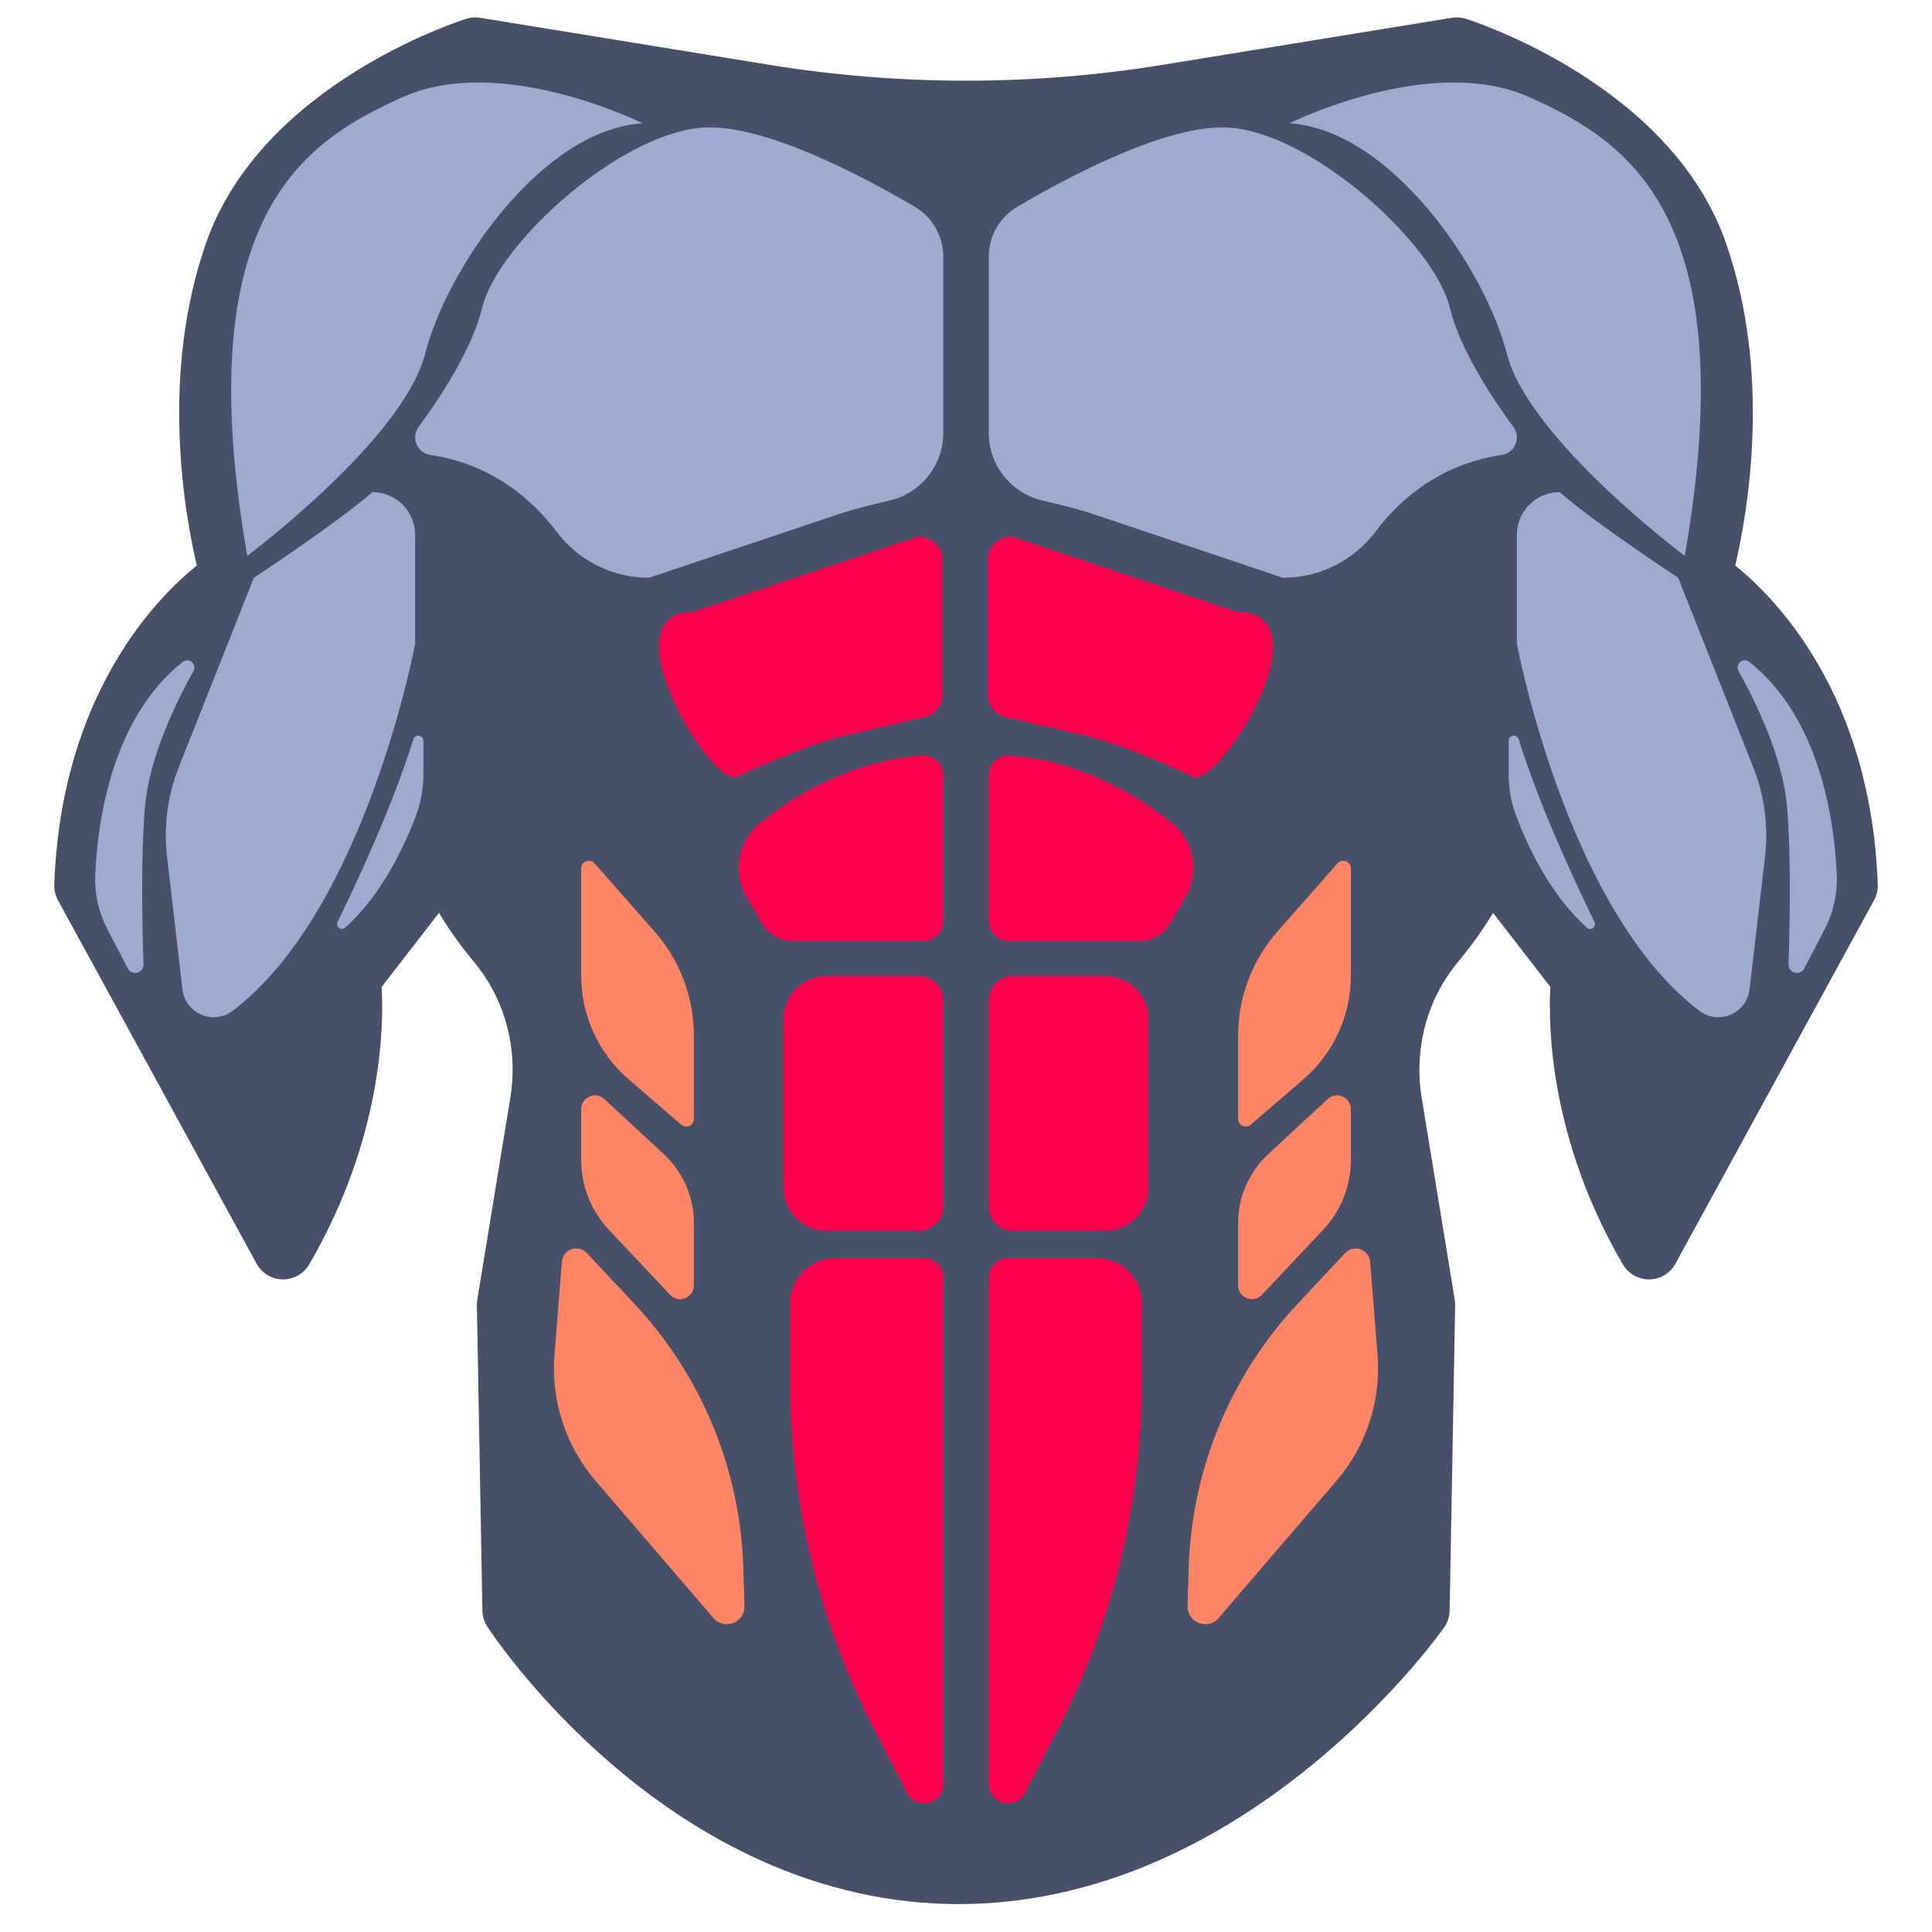
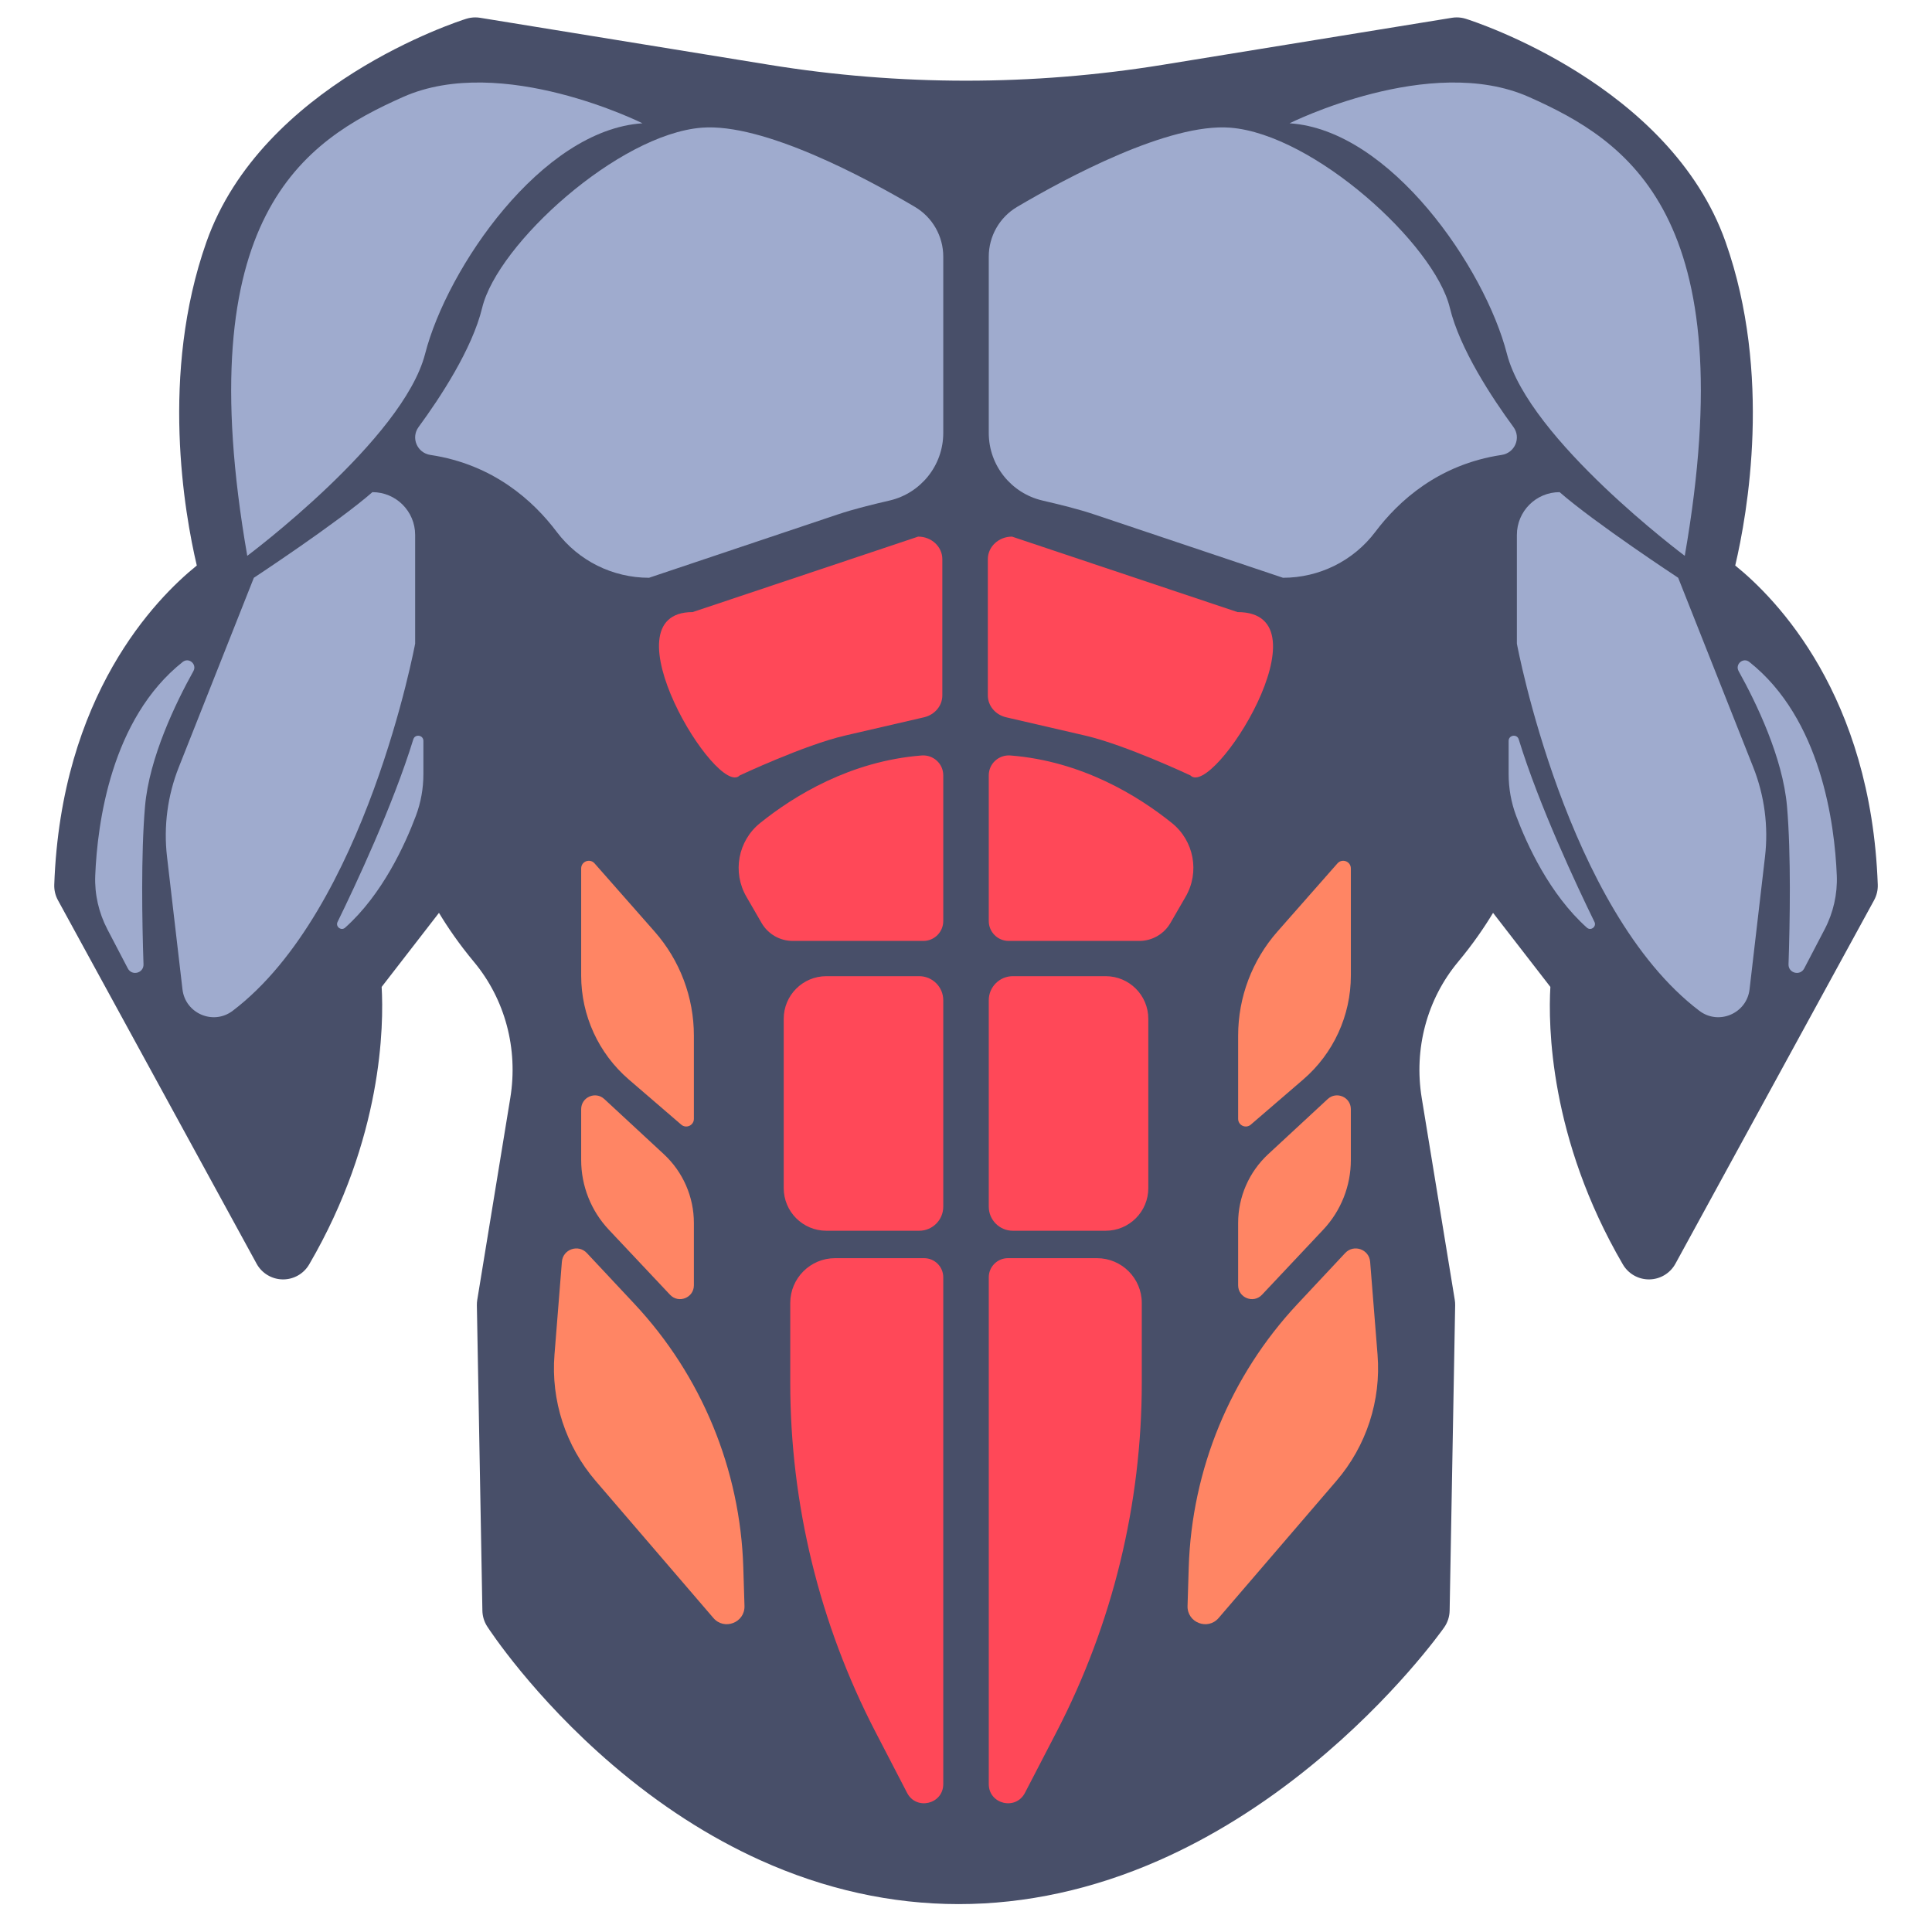
<svg xmlns="http://www.w3.org/2000/svg" id="Layer_2" enable-background="new 0 0 512 512" viewBox="0 0 512 512">
  <g>
    <g>
      <path d="m386.049 4.612c-.429 0-.858.034-1.284.104l-76.598 12.454c-17.194 2.796-34.744 4.213-52.163 4.213s-34.97-1.418-52.163-4.213l-76.599-12.455c-.426-.069-.855-.104-1.284-.104-.811 0-1.619.123-2.398.368-2.203.692-54.126 17.43-68.852 59.146-12.363 35.022-5.801 71.956-2.555 85.742-10.916 8.808-35.98 34.384-37.773 84.578-.051 1.437.285 2.861.975 4.122l52.646 96.326c1.384 2.532 4.024 4.122 6.908 4.163.037.001.075.001.112.001 2.842 0 5.475-1.509 6.91-3.969 19.521-33.465 19.788-63.519 19.211-73.545l15.19-19.627c2.29 3.812 5.327 8.26 9.282 13.009 8.243 9.897 11.749 23.036 9.62 36.046l-8.755 53.505c-.078.475-.112.956-.104 1.436l1.463 80.921c.027 1.491.47 2.944 1.279 4.196.487.754 12.166 18.666 33.233 36.696 12.433 10.641 25.595 19.136 39.121 25.247 17.086 7.72 34.777 11.635 52.583 11.635 17.78 0 35.654-3.904 53.125-11.604 13.818-6.09 27.406-14.555 40.388-25.16 21.999-17.971 34.626-35.809 35.152-36.56.917-1.306 1.422-2.856 1.45-4.451l1.463-80.921c.009-.481-.026-.962-.104-1.436l-8.755-53.505c-2.129-13.011 1.377-26.149 9.62-36.046 3.955-4.75 6.993-9.198 9.282-13.009l15.19 19.627c-.577 10.026-.31 40.081 19.211 73.545 1.435 2.46 4.068 3.969 6.91 3.969.037 0 .074 0 .112-.001 2.885-.04 5.525-1.631 6.908-4.163l52.646-96.326c.689-1.261 1.026-2.685.975-4.122-1.793-50.194-26.857-75.77-37.773-84.578 3.246-13.786 9.808-50.72-2.555-85.742-14.726-41.714-66.649-58.452-68.852-59.145-.778-.244-1.587-.367-2.398-.367z" fill="#484f69" />
    </g>
    <g>
      <path d="m170.261 32.674s-37.238-18.619-63.422-6.982-57.021 31.42-41.311 121.607c0 0 41.311-30.838 47.13-53.53s30.837-59.35 57.603-61.095z" fill="#9fabce" />
    </g>
    <g>
      <path d="m242.454 54.825c4.666 2.754 7.52 7.767 7.52 13.185v46.72c0 8.704-6.048 15.996-14.171 17.901-4.694 1.101-9.383 2.22-13.953 3.754l-49.851 16.732c-9.613 0-18.681-4.489-24.464-12.168-6.153-8.172-16.775-17.887-33.478-20.387-3.507-.525-5.224-4.54-3.125-7.399 5.659-7.711 14.206-20.645 16.854-31.613 4.073-16.874 36.075-45.966 58.185-47.712 16.316-1.289 43.407 13.269 56.483 20.987z" fill="#9fabce" />
    </g>
    <g>
      <path d="m110.018 141.749v28.823s-13.09 70.544-48.363 97.308c-5.13 3.892-12.553.702-13.298-5.694l-4.094-35.137c-.937-8.045.134-16.197 3.117-23.727l19.893-50.205s22.11-14.546 31.42-22.692c6.255 0 11.325 5.07 11.325 11.324z" fill="#9fabce" />
    </g>
    <g>
      <path d="m48.428 175.413c1.622-1.285 3.836.622 2.83 2.43-4.655 8.367-11.702 22.889-12.824 35.847-1.105 12.77-.772 30.815-.404 41.857.078 2.346-3.072 3.176-4.159 1.095l-5.407-10.35c-2.304-4.41-3.429-9.341-3.224-14.312.565-13.726 4.161-41.496 23.188-56.567z" fill="#9fabce" />
    </g>
    <g>
      <path d="m112.205 196.348v8.785c0 3.786-.666 7.54-1.997 11.084-2.851 7.595-8.865 20.797-18.739 29.621-1.047.936-2.627-.261-2.01-1.523 4.655-9.513 14.642-30.743 20.07-48.378.463-1.5 2.676-1.16 2.676.411z" fill="#9fabce" />
    </g>
-     <g fill="#ff004f">
+     <g fill="#FF4858">
      <path d="m249.974 205.469v38.609c0 2.916-2.364 5.279-5.279 5.279h-34.61c-3.408 0-6.557-1.817-8.262-4.767l-4.026-6.963c-3.769-6.519-2.219-14.806 3.652-19.522 9.015-7.244 23.896-16.403 42.774-17.896 3.092-.245 5.751 2.158 5.751 5.26z" />
      <path d="m243.591 326.162h-24.602c-6.239 0-11.296-5.058-11.296-11.296v-44.872c0-6.239 5.058-11.296 11.296-11.296h24.602c3.525 0 6.383 2.858 6.383 6.383v54.697c0 3.526-2.858 6.384-6.383 6.384z" />
      <path d="m244.899 333.428h-23.593c-6.563 0-11.883 5.32-11.883 11.883v21.057c0 32.231 7.746 63.991 22.585 92.603l8.385 16.168c2.447 4.718 9.581 2.978 9.581-2.337v-134.299c0-2.803-2.272-5.075-5.075-5.075z" />
    </g>
    <path d="m157.565 228.805 15.916 18.076c6.706 7.616 10.405 17.415 10.405 27.563v22.063c0 1.734-2.036 2.668-3.35 1.536l-13.895-11.965c-8.016-6.902-12.625-16.955-12.625-27.533v-28.4c0-1.869 2.314-2.743 3.549-1.34z" fill="#ff8564" />
    <path d="m160.157 291.264 15.766 14.607c5.078 4.704 7.964 11.313 7.964 18.234v16.516c0 3.311-4.049 4.917-6.318 2.506l-16.227-17.241c-4.705-4.999-7.325-11.605-7.325-18.47v-13.469c-.001-3.191 3.8-4.851 6.14-2.683z" fill="#ff8564" />
    <path d="m155.526 332.07 12.614 13.48c17.793 19.013 28.047 43.859 28.845 69.887l.311 10.155c.135 4.417-5.358 6.548-8.237 3.196l-31.21-36.337c-7.949-9.255-11.874-21.3-10.905-33.461l1.962-24.605c.264-3.32 4.344-4.747 6.62-2.315z" fill="#ff8564" />
    <g>
      <path d="m341.747 32.674s37.238-18.619 63.422-6.982 57.021 31.42 41.311 121.607c0 0-41.311-30.838-47.13-53.53-5.818-22.693-30.838-59.35-57.603-61.095z" fill="#9fabce" />
    </g>
    <g>
      <path d="m269.553 54.825c-4.666 2.754-7.52 7.767-7.52 13.185v46.72c0 8.704 6.048 15.996 14.171 17.901 4.693 1.101 9.383 2.22 13.953 3.754l49.851 16.732c9.613 0 18.681-4.489 24.464-12.168 6.153-8.172 16.775-17.887 33.478-20.387 3.507-.525 5.224-4.54 3.125-7.399-5.659-7.711-14.206-20.645-16.854-31.613-4.073-16.874-36.075-45.966-58.185-47.712-16.316-1.289-43.406 13.269-56.483 20.987z" fill="#9fabce" />
    </g>
    <g>
      <path d="m401.99 141.749v28.823s13.091 70.544 48.363 97.308c5.13 3.892 12.553.702 13.298-5.694l4.094-35.137c.937-8.045-.134-16.197-3.117-23.727l-19.893-50.205s-22.11-14.546-31.42-22.692c-6.255 0-11.325 5.07-11.325 11.324z" fill="#9fabce" />
    </g>
    <g>
      <path d="m463.58 175.413c-1.622-1.285-3.836.622-2.83 2.43 4.656 8.367 11.702 22.889 12.824 35.847 1.105 12.77.772 30.815.404 41.857-.078 2.346 3.073 3.176 4.159 1.095l5.407-10.35c2.304-4.41 3.429-9.341 3.224-14.312-.566-13.726-4.161-41.496-23.188-56.567z" fill="#9fabce" />
    </g>
    <g>
      <path d="m399.803 196.348v8.785c0 3.786.666 7.54 1.997 11.084 2.851 7.595 8.865 20.797 18.739 29.621 1.047.936 2.627-.261 2.01-1.523-4.655-9.513-14.642-30.743-20.07-48.378-.464-1.5-2.676-1.16-2.676.411z" fill="#9fabce" />
    </g>
-     <path d="m262.033 205.469v38.609c0 2.916 2.364 5.279 5.279 5.279h34.61c3.408 0 6.557-1.817 8.262-4.767l4.026-6.963c3.769-6.519 2.219-14.806-3.652-19.522-9.015-7.244-23.896-16.403-42.774-17.896-3.091-.245-5.751 2.158-5.751 5.26z" fill="#ff004f" />
-     <path d="m268.417 326.162h24.602c6.239 0 11.296-5.058 11.296-11.296v-44.872c0-6.239-5.058-11.296-11.296-11.296h-24.602c-3.526 0-6.384 2.858-6.384 6.383v54.697c0 3.526 2.858 6.384 6.384 6.384z" fill="#ff004f" />
-     <path d="m267.109 333.428h23.593c6.563 0 11.883 5.32 11.883 11.883v21.057c0 32.231-7.746 63.991-22.585 92.603l-8.385 16.168c-2.447 4.718-9.581 2.978-9.581-2.337v-134.299c-.001-2.803 2.272-5.075 5.075-5.075z" fill="#ff004f" />
+     <path d="m262.033 205.469v38.609c0 2.916 2.364 5.279 5.279 5.279h34.61c3.408 0 6.557-1.817 8.262-4.767l4.026-6.963c3.769-6.519 2.219-14.806-3.652-19.522-9.015-7.244-23.896-16.403-42.774-17.896-3.091-.245-5.751 2.158-5.751 5.26z" fill="#FF4858" />
+     <path d="m268.417 326.162h24.602c6.239 0 11.296-5.058 11.296-11.296v-44.872c0-6.239-5.058-11.296-11.296-11.296h-24.602c-3.526 0-6.384 2.858-6.384 6.383v54.697c0 3.526 2.858 6.384 6.384 6.384z" fill="#FF4858" />
+     <path d="m267.109 333.428h23.593c6.563 0 11.883 5.32 11.883 11.883v21.057c0 32.231-7.746 63.991-22.585 92.603l-8.385 16.168c-2.447 4.718-9.581 2.978-9.581-2.337v-134.299c-.001-2.803 2.272-5.075 5.075-5.075z" fill="#FF4858" />
    <path d="m354.442 228.805-15.916 18.076c-6.706 7.616-10.405 17.415-10.405 27.563v22.063c0 1.734 2.036 2.668 3.35 1.536l13.895-11.965c8.016-6.902 12.625-16.955 12.625-27.533v-28.4c0-1.869-2.314-2.743-3.549-1.34z" fill="#ff8564" />
    <path d="m351.85 291.264-15.766 14.607c-5.078 4.704-7.964 11.313-7.964 18.234v16.516c0 3.311 4.049 4.917 6.318 2.506l16.227-17.241c4.705-4.999 7.325-11.605 7.325-18.47v-13.469c.001-3.191-3.799-4.851-6.14-2.683z" fill="#ff8564" />
    <path d="m356.482 332.07-12.614 13.48c-17.793 19.013-28.047 43.859-28.845 69.887l-.311 10.155c-.135 4.417 5.358 6.548 8.237 3.196l31.21-36.337c7.949-9.255 11.874-21.3 10.905-33.461l-1.962-24.605c-.265-3.32-4.345-4.747-6.62-2.315z" fill="#ff8564" />
-     <path d="m249.728 148.179v36.119c0 2.743-2.006 5.133-4.863 5.794l-20.888 4.832c-10.774 2.492-27.945 10.577-27.945 10.577-5.973 6.163-36.108-43.292-12.473-43.292l59.763-20c3.537 0 6.406 2.673 6.406 5.97z" fill="#ff004f" />
-     <path d="m261.787 148.179v36.119c0 2.743 2.006 5.133 4.863 5.794l20.888 4.832c10.774 2.492 27.945 10.577 27.945 10.577 5.973 6.163 37.243-43.292 12.473-43.292l-59.763-20c-3.537 0-6.406 2.673-6.406 5.97z" fill="#ff004f" />
+     <path d="m249.728 148.179v36.119c0 2.743-2.006 5.133-4.863 5.794l-20.888 4.832c-10.774 2.492-27.945 10.577-27.945 10.577-5.973 6.163-36.108-43.292-12.473-43.292l59.763-20c3.537 0 6.406 2.673 6.406 5.97z" fill="#FF4858" />
+     <path d="m261.787 148.179v36.119c0 2.743 2.006 5.133 4.863 5.794l20.888 4.832c10.774 2.492 27.945 10.577 27.945 10.577 5.973 6.163 37.243-43.292 12.473-43.292l-59.763-20c-3.537 0-6.406 2.673-6.406 5.97z" fill="#FF4858" />
  </g>
</svg>
